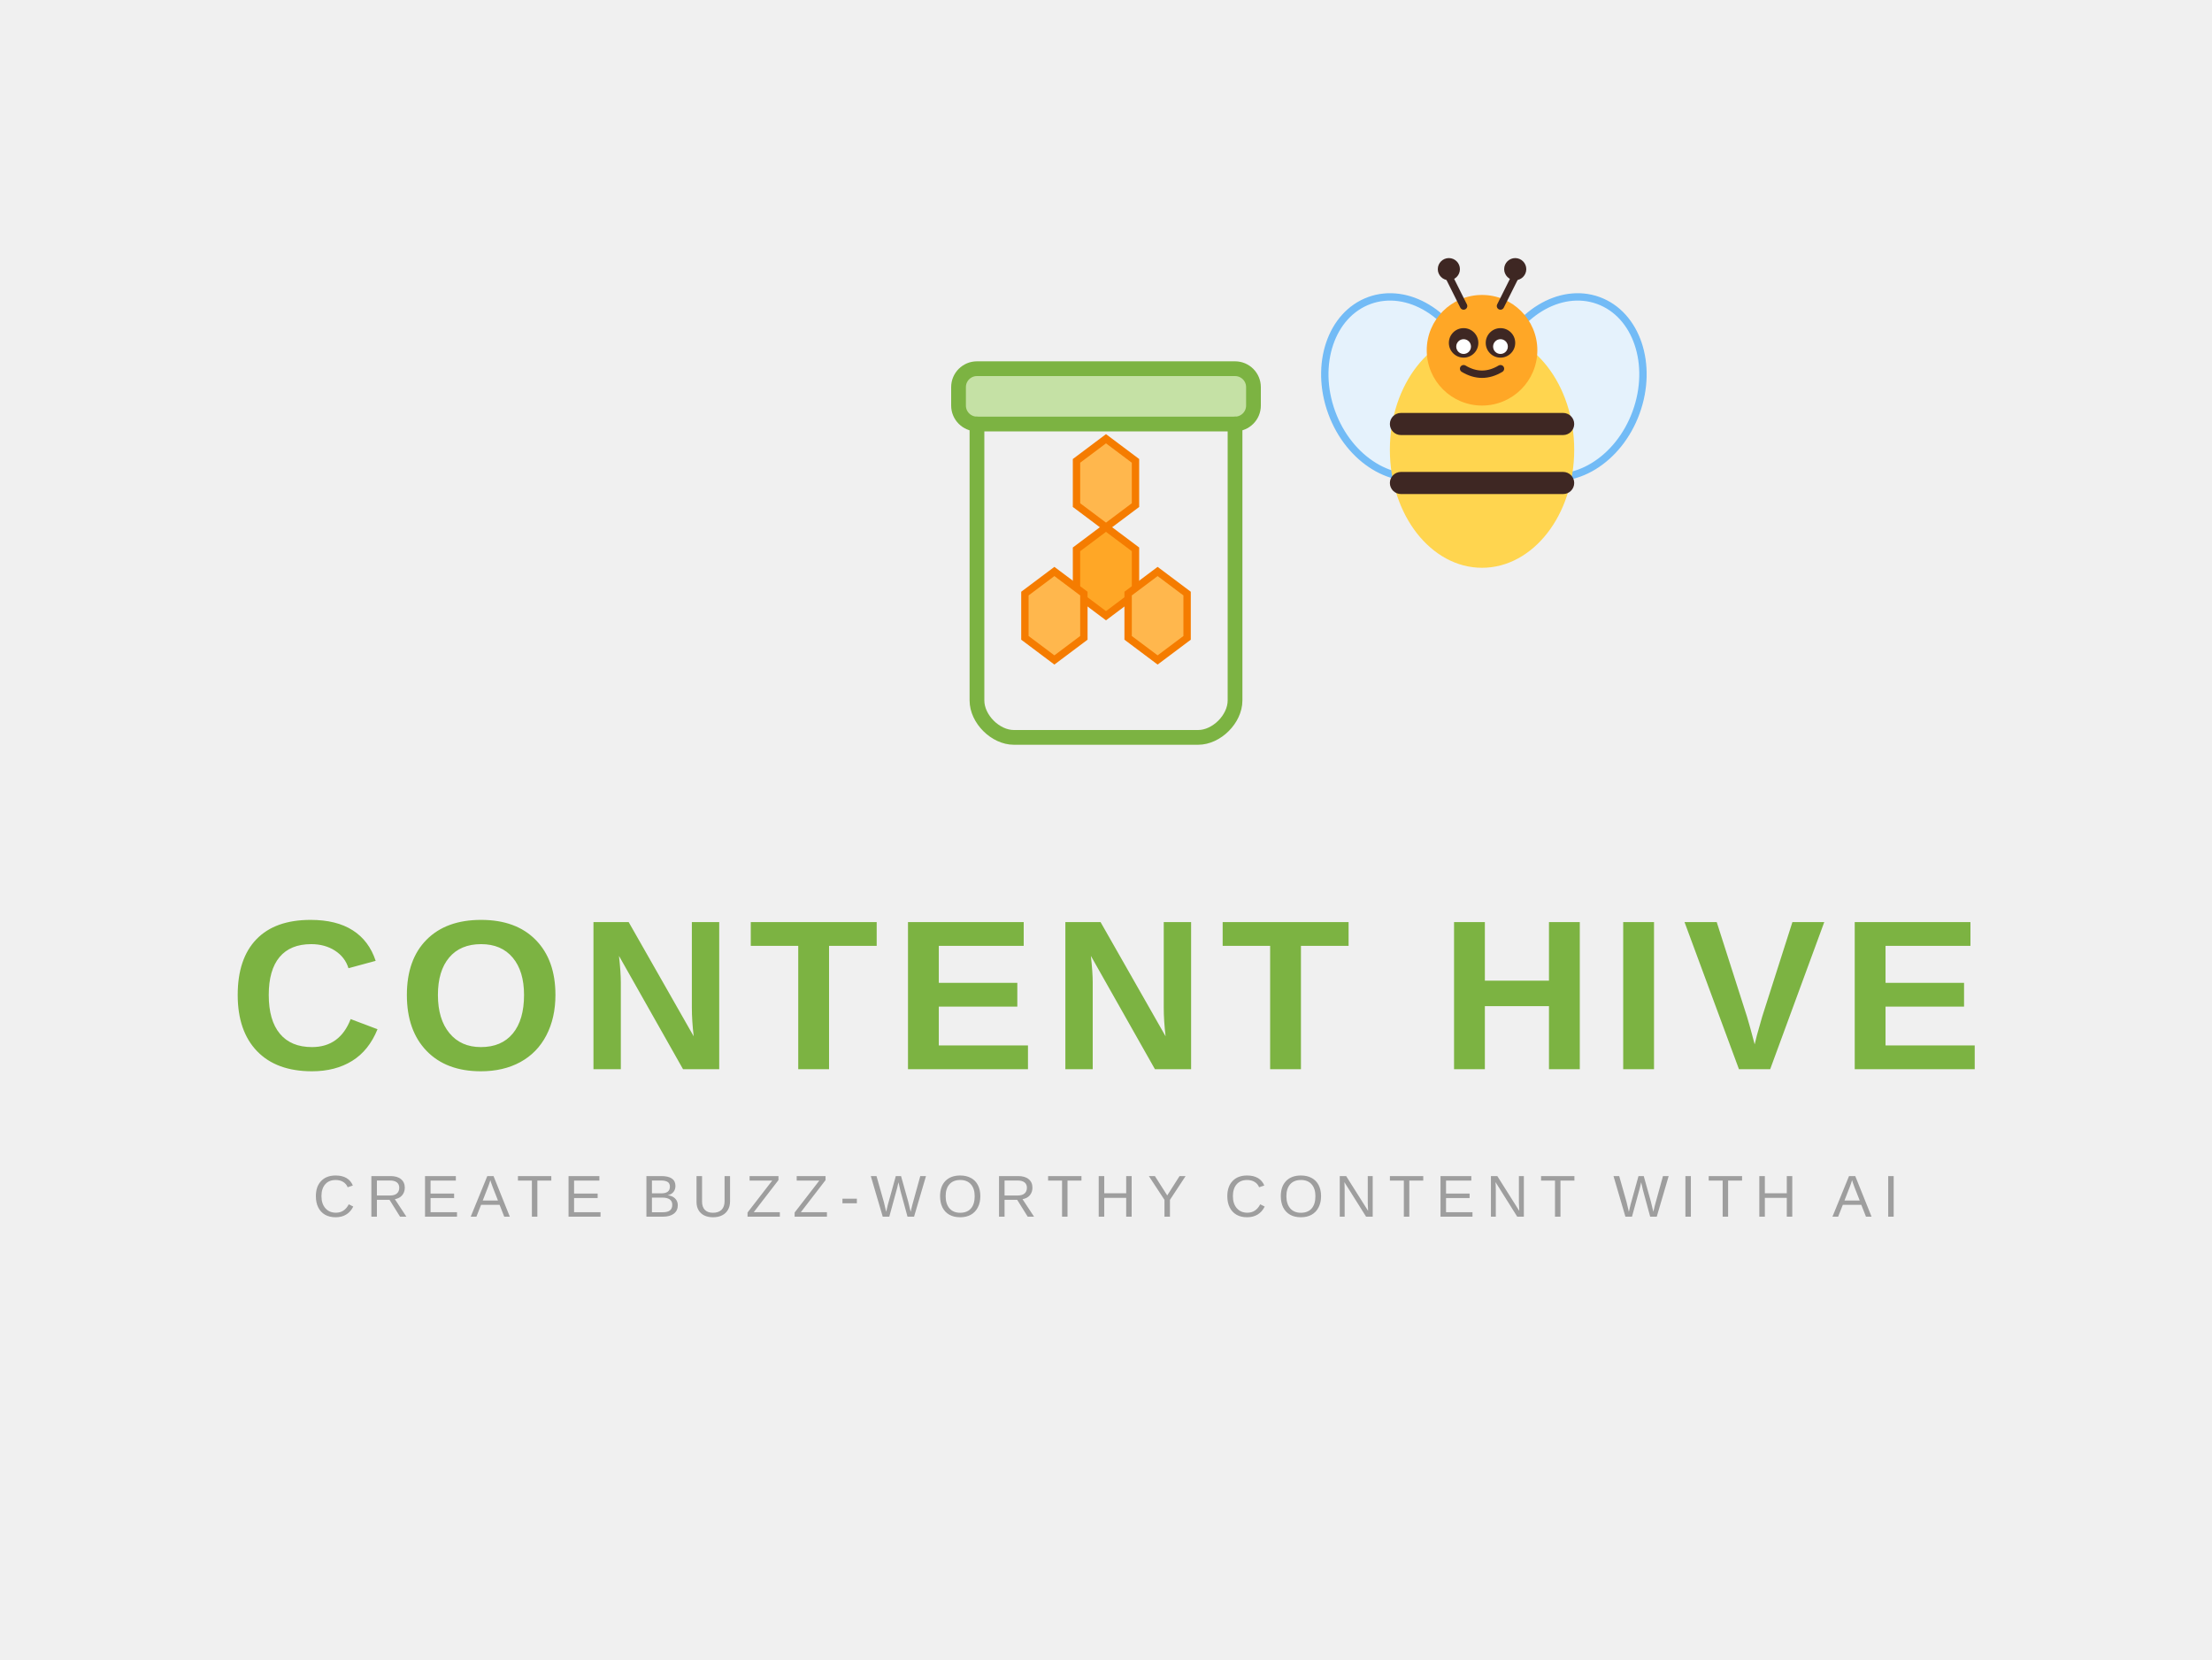
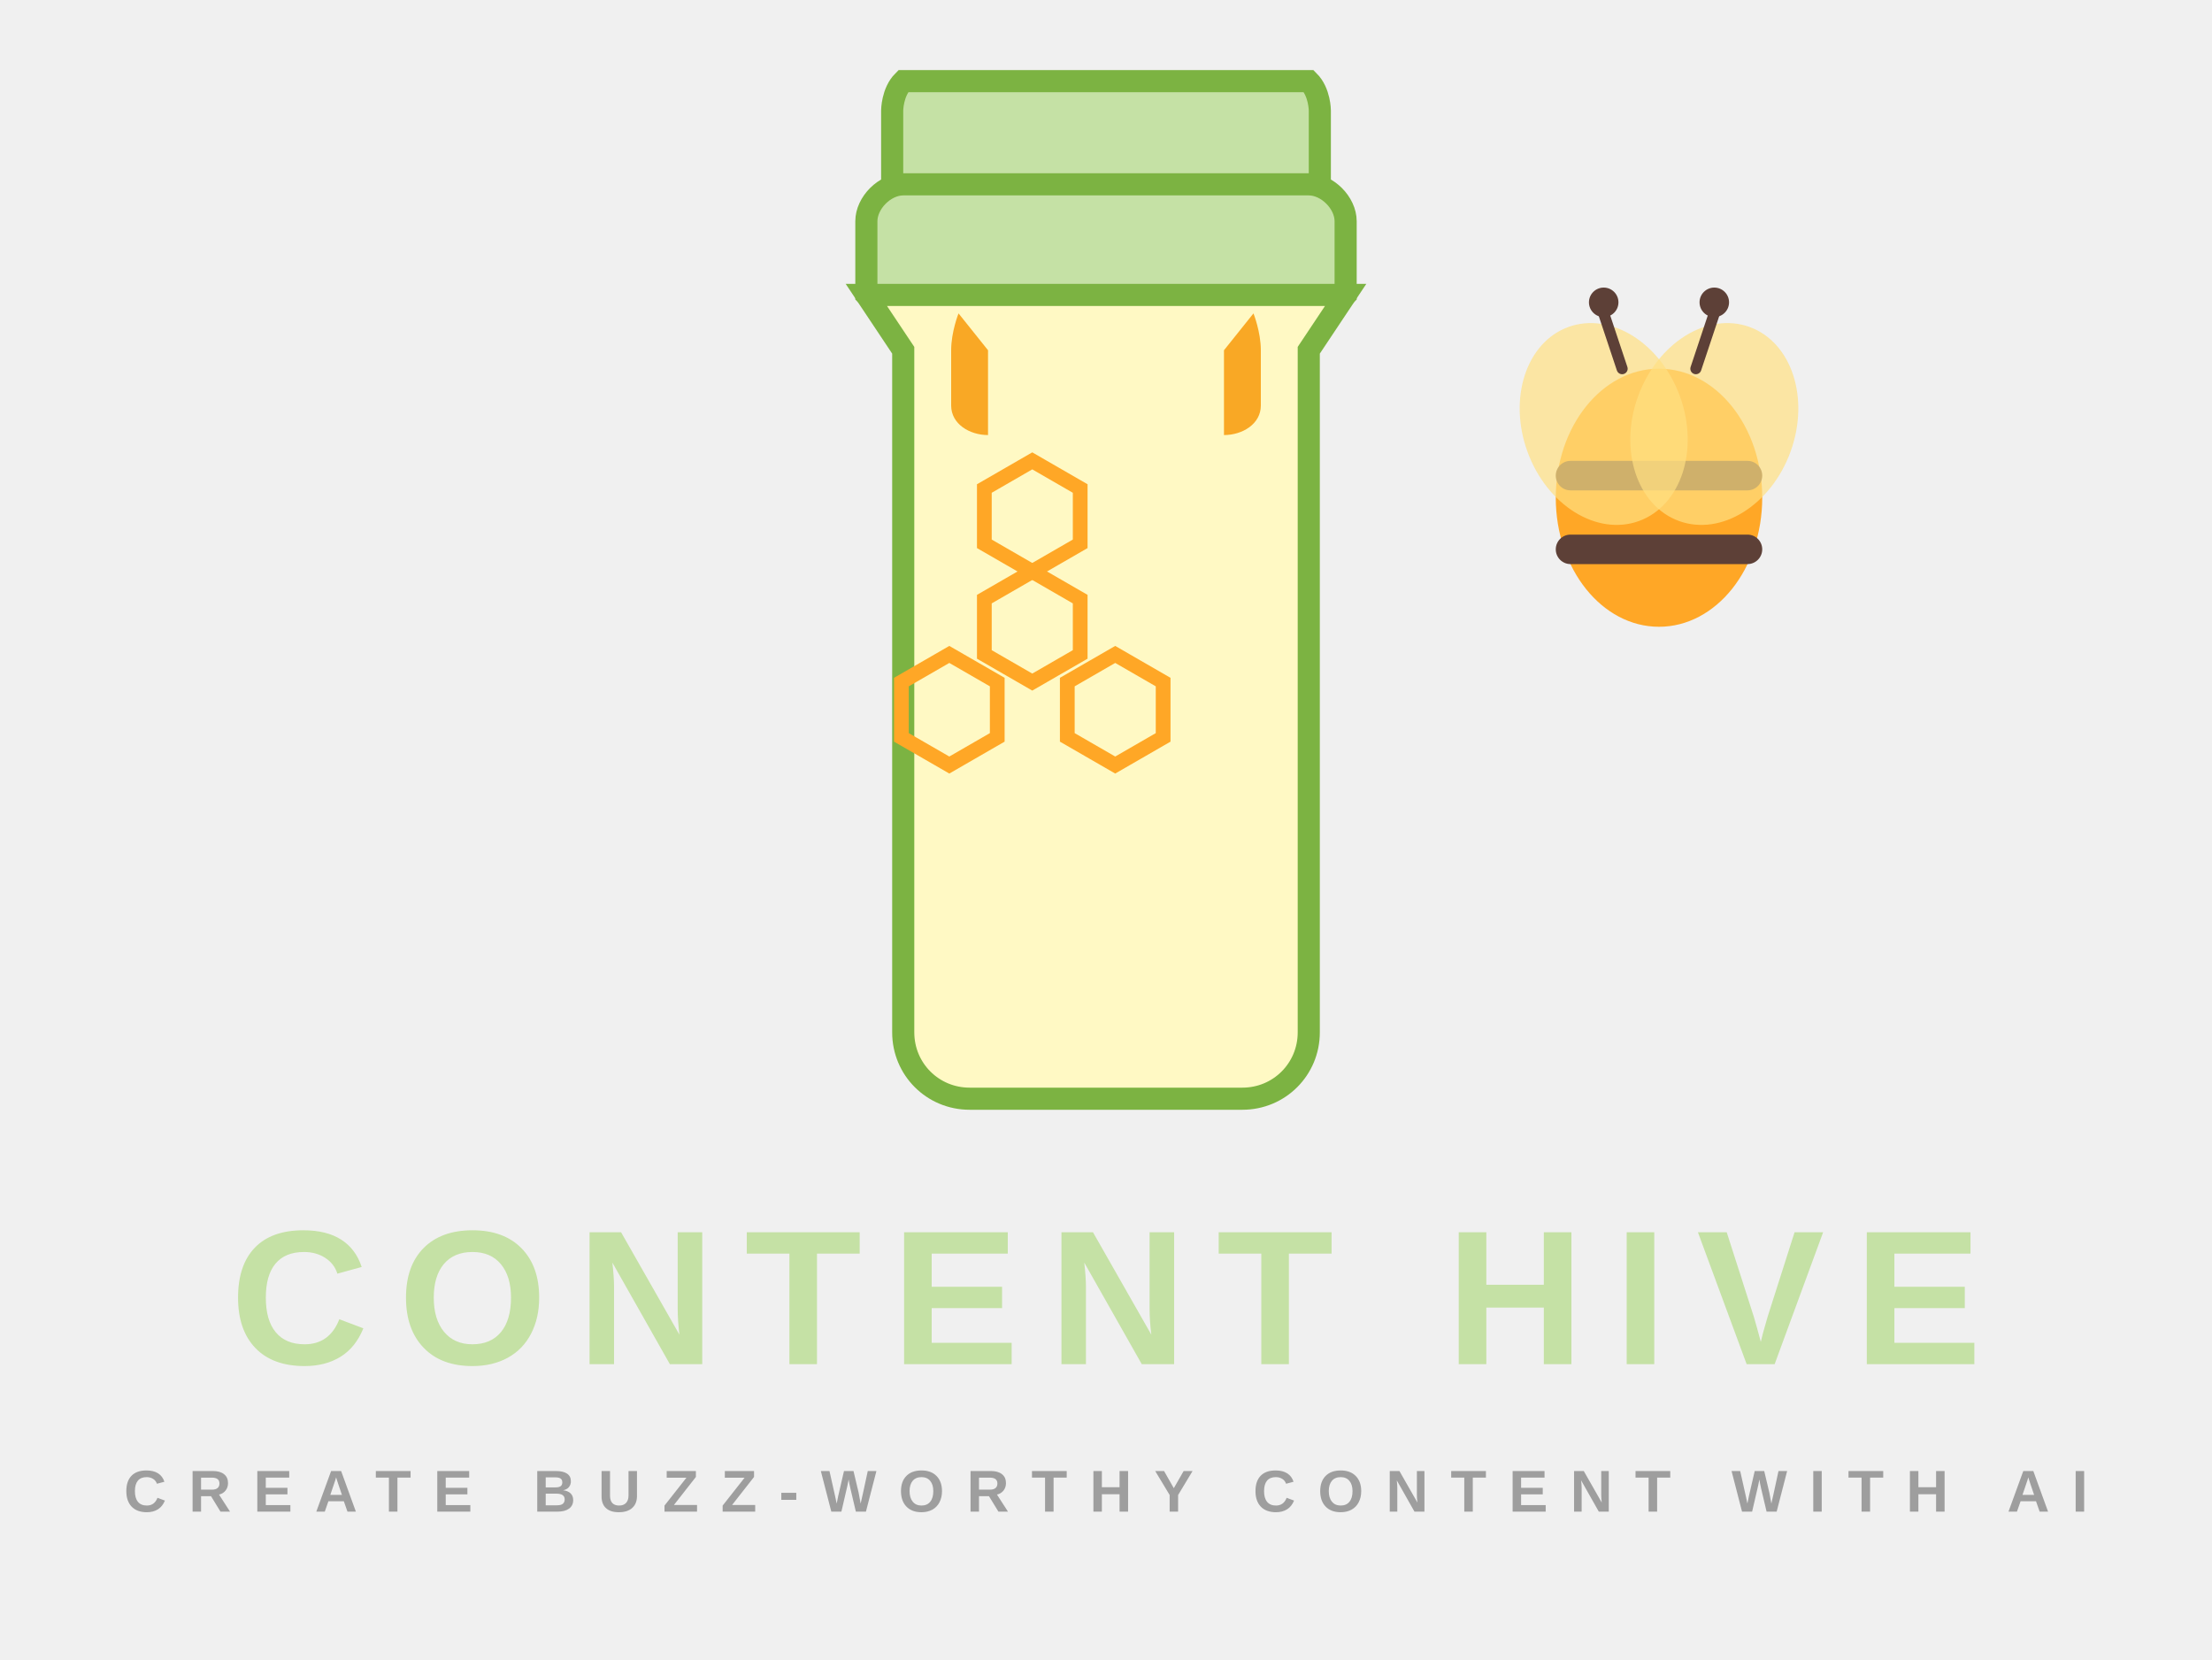
<svg xmlns="http://www.w3.org/2000/svg" width="600" height="450" viewBox="0 0 600 450" fill="none">
-   <style>
-     @keyframes float {
-       0%, 100% { transform: translateY(0px); }
-       50% { transform: translateY(-8px); }
-     }
-     .animated { animation: float 3s ease-in-out infinite; }
-   </style>
-   <g class="animated" transform="translate(260, 100)">
-     <rect x="0" y="0" width="80" height="15" rx="5" fill="#C5E1A5" stroke="#7CB342" stroke-width="4" />
-     <path d="M5,15 L5,90 C5,95 10,100 15,100 L65,100 C70,100 75,95 75,90 L75,15" fill="none" stroke="#7CB342" stroke-width="4" stroke-linecap="round" />
-     <g transform="translate(40, 55)">
-       <path d="M0,-12 L8,-6 L8,6 L0,12 L-8,6 L-8,-6 Z" fill="#FFA726" stroke="#F57C00" stroke-width="2" />
-       <path d="M0,-36 L8,-30 L8,-18 L0,-12 L-8,-18 L-8,-30 Z" fill="#FFB74D" stroke="#F57C00" stroke-width="2" />
-       <path d="M-14,0 L-6,6 L-6,18 L-14,24 L-22,18 L-22,6 Z" fill="#FFB74D" stroke="#F57C00" stroke-width="2" />
-       <path d="M14,0 L22,6 L22,18 L14,24 L6,18 L6,6 Z" fill="#FFB74D" stroke="#F57C00" stroke-width="2" />
-     </g>
+   <path d="M242 30 C242 30 242 25 245 22 L355 22 C358 25 358 30 358 30 L358 50 C358 55 353 60 348 60 L252 60 C247 60 242 55 242 50 Z" fill="#C5E1A5" stroke="#7CB342" stroke-width="6" />
+   <path d="M235 60 C235 55 240 50 245 50 L355 50 C360 50 365 55 365 60 L365 80 C365 80 360 85 355 85 L245 85 C240 85 235 80 235 80 Z" fill="#C5E1A5" stroke="#7CB342" stroke-width="6" />
+   <path d="M235 80 L245 95 C245 95 245 280 245 280 C245 290 253 298 263 298 L337 298 C347 298 355 290 355 280 L355 95 L365 80 Z" fill="#FFF9C4" stroke="#7CB342" stroke-width="6" />
+   <path d="M260 85 C260 85 258 90 258 95 C258 100 258 105 258 110 C258 115 263 118 268 118 C268 118 268 95 268 95" fill="#F9A825" />
+   <path d="M340 85 C340 85 342 90 342 95 C342 100 342 105 342 110 C342 115 337 118 332 118 C332 118 332 95 332 95" fill="#F9A825" />
+   <g transform="translate(280, 170)">
+     <path d="M0,-15 L13,-7.5 L13,7.5 L0,15 L-13,7.5 L-13,-7.5 Z" fill="none" stroke="#FFA726" stroke-width="4" />
+     <path d="M0,-45 L13,-37.5 L13,-22.5 L0,-15 L-13,-22.5 L-13,-37.5 Z" fill="none" stroke="#FFA726" stroke-width="4" />
+     <path d="M-22.5,7.5 L-9.5,15 L-9.5,30 L-22.5,37.5 L-35.5,30 L-35.5,15 Z" fill="none" stroke="#FFA726" stroke-width="4" />
+     <path d="M22.5,7.5 L35.5,15 L35.5,30 L22.5,37.5 L9.5,30 L9.5,15 Z" fill="none" stroke="#FFA726" stroke-width="4" />
  </g>
-   <g class="animated" transform="translate(390, 110)" style="animation-delay: 0.3s">
-     <ellipse cx="-10" cy="-5" rx="20" ry="25" fill="#E3F2FD" stroke="#64B5F6" stroke-width="2" opacity="0.9" transform="rotate(-20 -10 -5)" />
-     <ellipse cx="35" cy="-5" rx="20" ry="25" fill="#E3F2FD" stroke="#64B5F6" stroke-width="2" opacity="0.9" transform="rotate(20 35 -5)" />
-     <ellipse cx="12" cy="12" rx="25" ry="32" fill="#FFD54F" />
-     <rect x="-13" y="2" width="50" height="6" rx="3" fill="#3E2723" />
-     <rect x="-13" y="18" width="50" height="6" rx="3" fill="#3E2723" />
-     <circle cx="12" cy="-15" r="15" fill="#FFA726" />
-     <circle cx="7" cy="-17" r="4" fill="#3E2723" />
-     <circle cx="17" cy="-17" r="4" fill="#3E2723" />
-     <circle cx="7" cy="-16" r="2" fill="white" />
-     <circle cx="17" cy="-16" r="2" fill="white" />
-     <path d="M7,-10 Q12,-7 17,-10" stroke="#3E2723" stroke-width="2" fill="none" stroke-linecap="round" />
-     <line x1="7" y1="-27" x2="3" y2="-35" stroke="#3E2723" stroke-width="2" stroke-linecap="round" />
-     <circle cx="3" cy="-37" r="3" fill="#3E2723" />
-     <line x1="17" y1="-27" x2="21" y2="-35" stroke="#3E2723" stroke-width="2" stroke-linecap="round" />
-     <circle cx="21" cy="-37" r="3" fill="#3E2723" />
-   </g>
-   <text x="300" y="290" font-family="Arial, sans-serif" font-size="58" font-weight="800" text-anchor="middle" fill="#7CB342" letter-spacing="4">CONTENT HIVE</text>
-   <text x="300" y="330" font-family="Arial, sans-serif" font-size="16" font-weight="500" text-anchor="middle" fill="#9E9E9E" letter-spacing="3">CREATE BUZZ-WORTHY CONTENT WITH AI</text>
+   <ellipse cx="450" cy="135" rx="28" ry="35" fill="#FFA726" />
+   <rect x="422" y="125" width="56" height="8" rx="4" fill="#5D4037" />
+   <rect x="422" y="145" width="56" height="8" rx="4" fill="#5D4037" />
+   <ellipse cx="435" cy="115" rx="22" ry="28" fill="#FFE082" opacity="0.7" transform="rotate(-20 435 115)" />
+   <ellipse cx="465" cy="115" rx="22" ry="28" fill="#FFE082" opacity="0.7" transform="rotate(20 465 115)" />
+   <line x1="440" y1="100" x2="435" y2="85" stroke="#5D4037" stroke-width="3" stroke-linecap="round" />
+   <circle cx="435" cy="82" r="4" fill="#5D4037" />
+   <line x1="460" y1="100" x2="465" y2="85" stroke="#5D4037" stroke-width="3" stroke-linecap="round" />
+   <circle cx="465" cy="82" r="4" fill="#5D4037" />
+   <text x="300" y="370" font-family="Arial, sans-serif" font-size="52" font-weight="800" text-anchor="middle" fill="#C5E1A5" letter-spacing="8">CONTENT HIVE</text>
+   <text x="300" y="410" font-family="Arial, sans-serif" font-size="16" font-weight="600" text-anchor="middle" fill="#9E9E9E" letter-spacing="6">CREATE BUZZ-WORTHY CONTENT WITH AI</text>
</svg>
